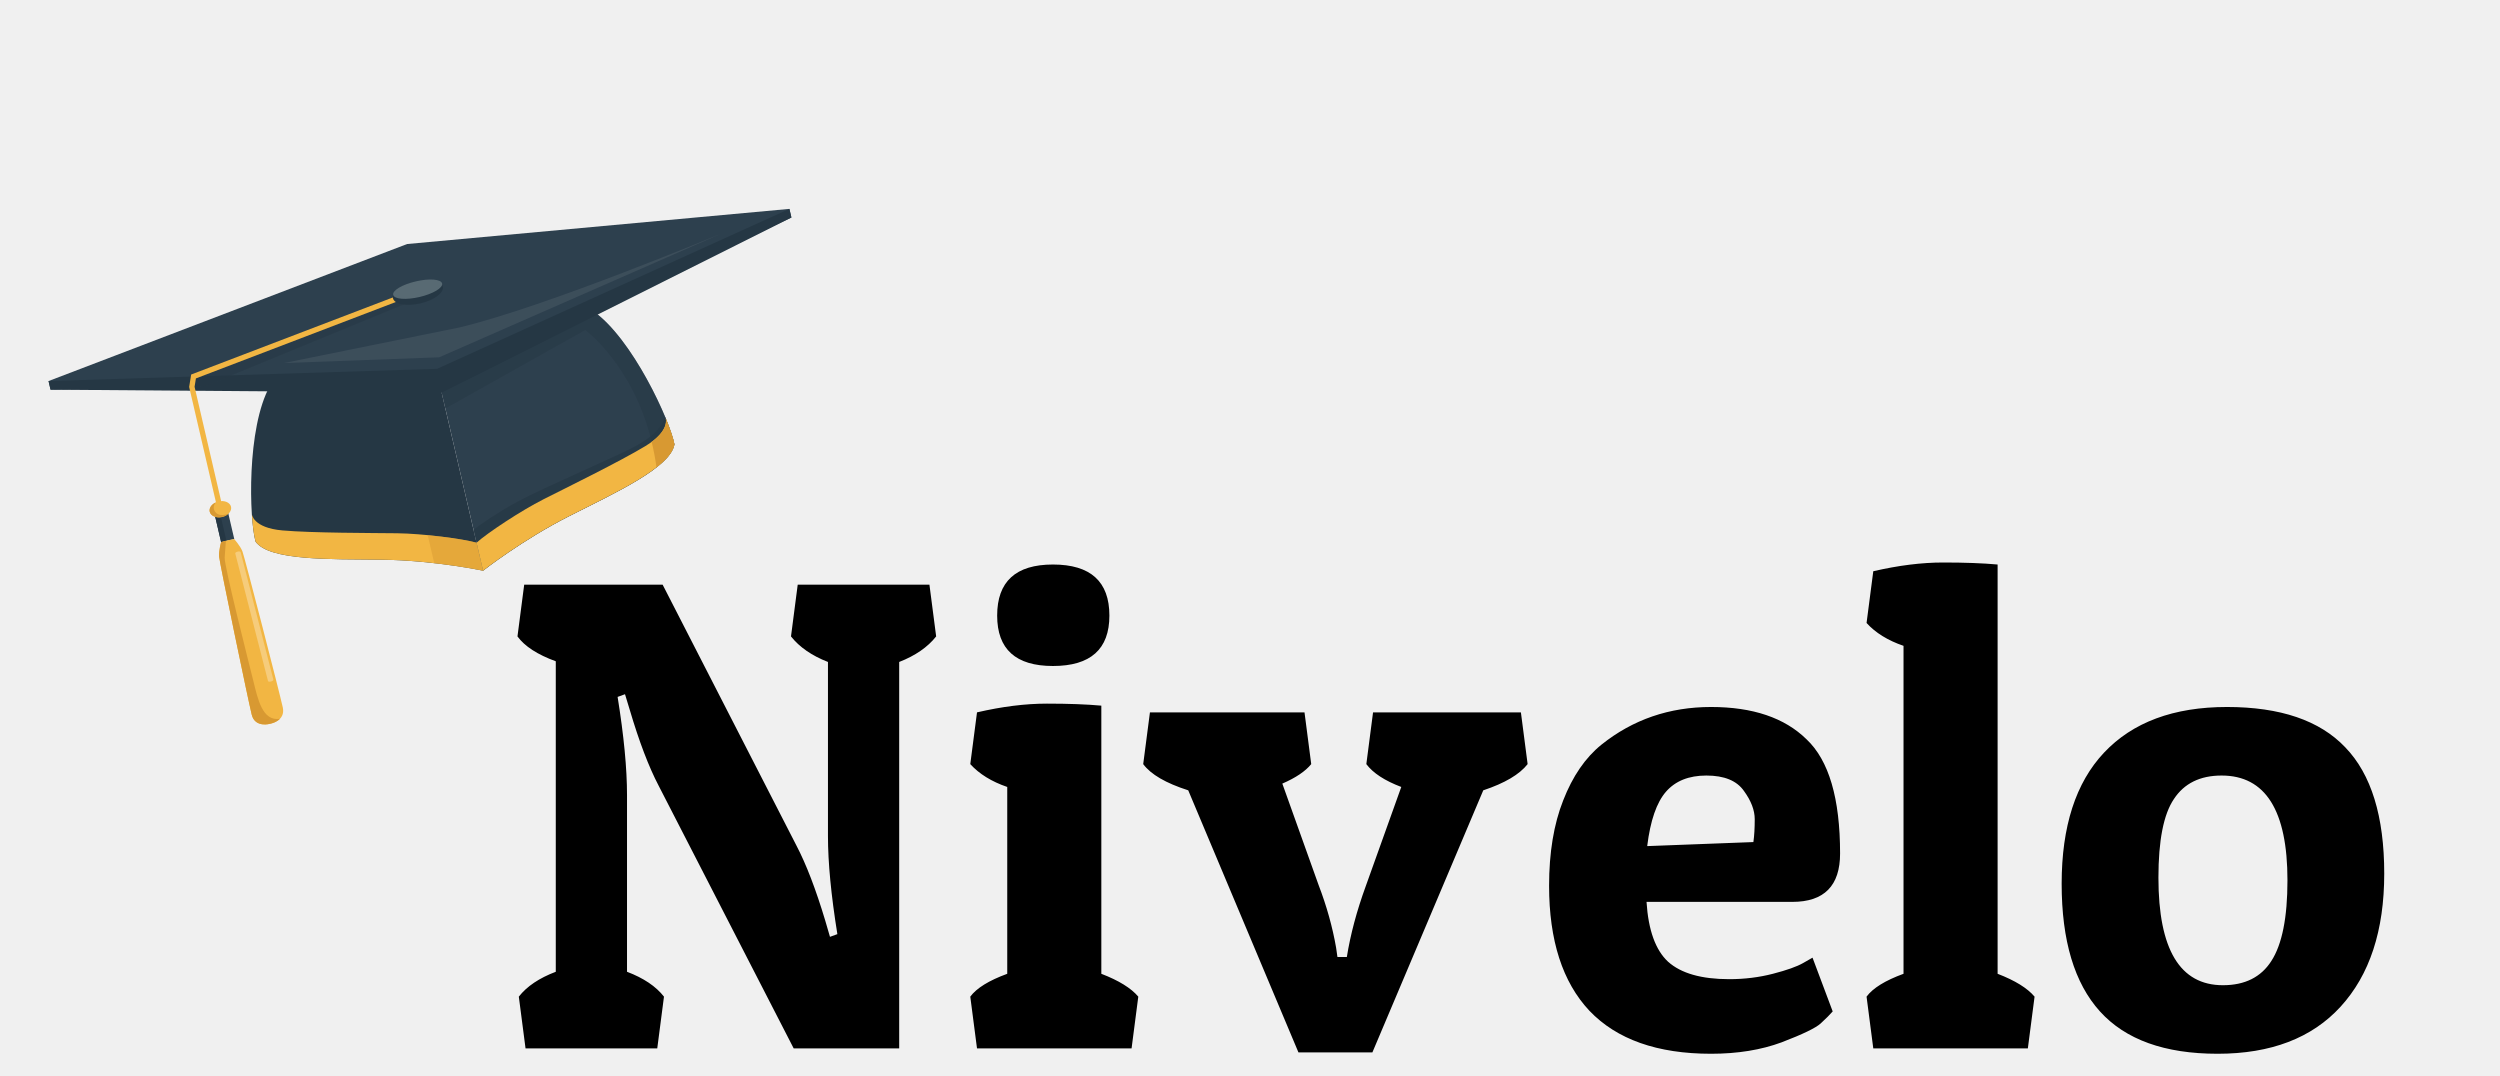
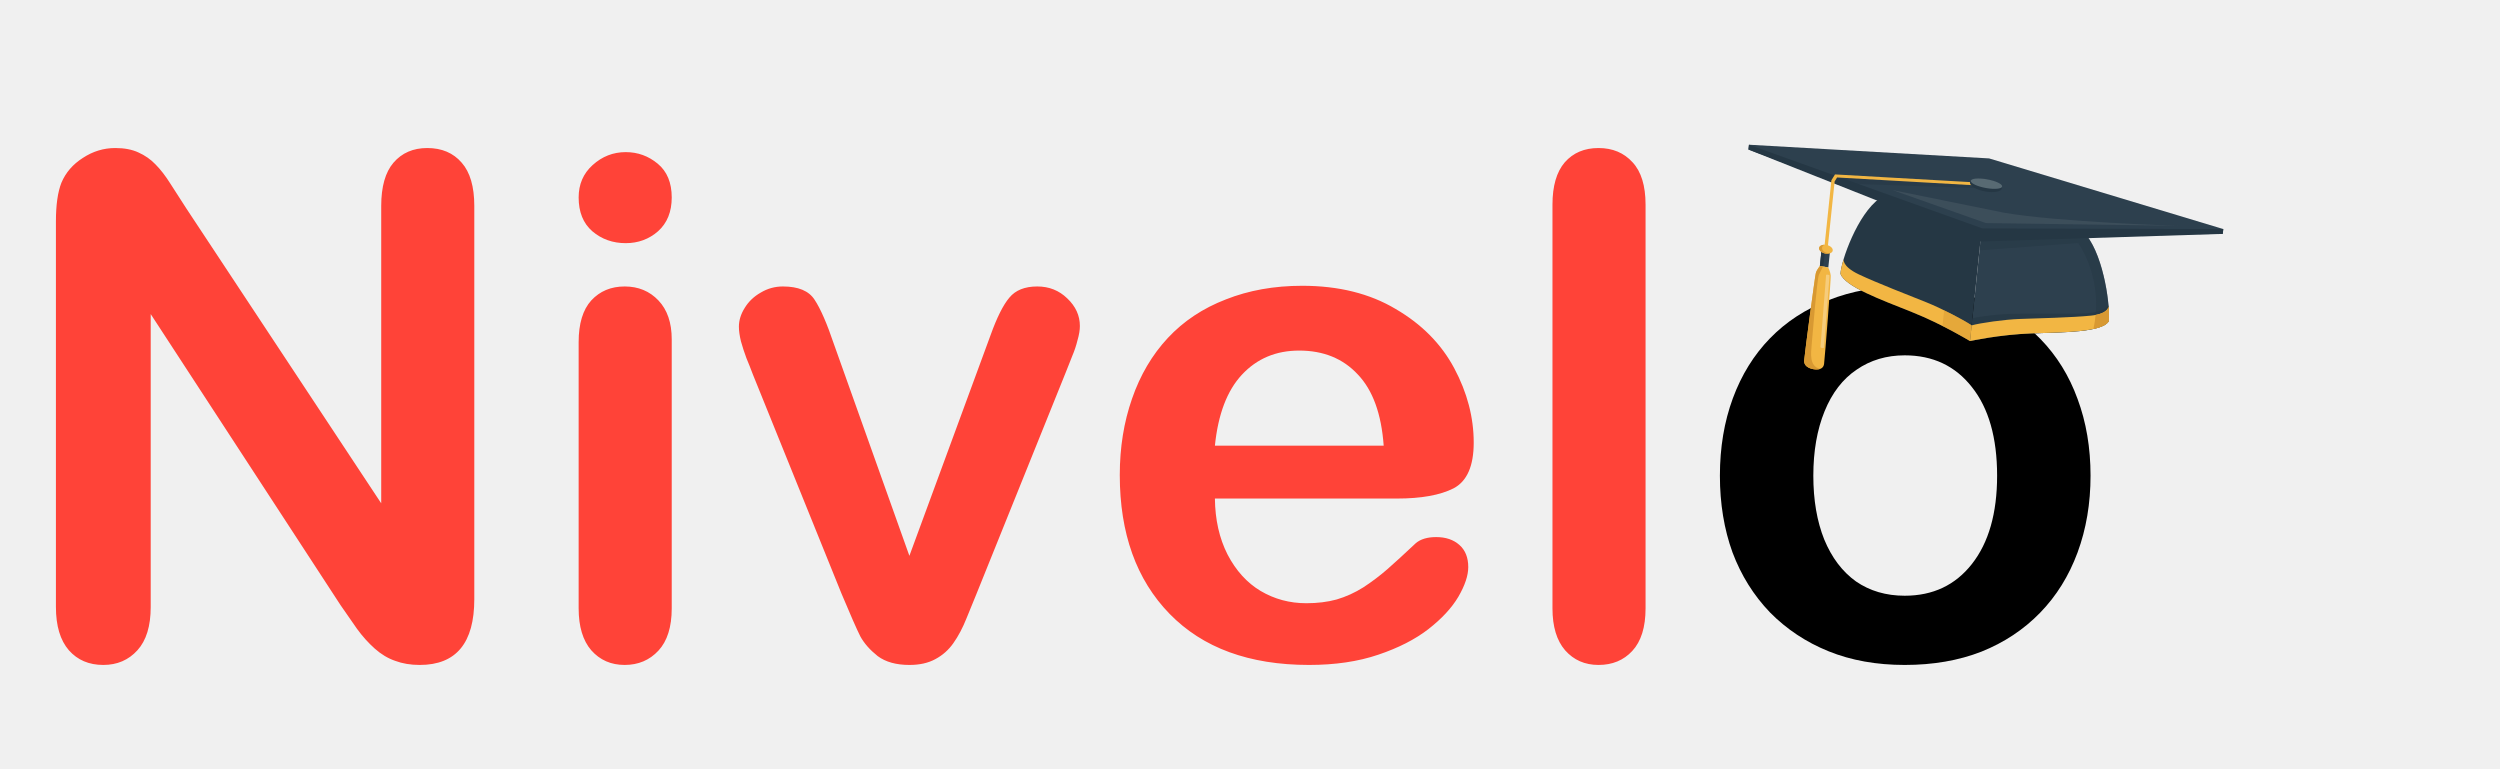
- <svg xmlns="http://www.w3.org/2000/svg" width="186" height="80" viewBox="0 0 186 80" fill="none">
-   <path d="M46.65 59.15V72.3C47.883 72.767 48.8 73.383 49.4 74.15L48.9 78H39.1L38.6 74.15C39.2 73.383 40.117 72.767 41.35 72.3V49.2C39.983 48.7 39.033 48.083 38.5 47.35L39 43.5H49.3L59.25 62.9C59.983 64.3 60.7 66.167 61.4 68.5L61.75 69.7L62.3 69.5C61.833 66.6 61.6 64.167 61.6 62.2V49.25C60.4 48.783 59.483 48.15 58.85 47.35L59.35 43.5H69.15L69.65 47.35C69.017 48.15 68.1 48.783 66.9 49.25V78H59.05L49 58.45C48.267 57.05 47.55 55.167 46.85 52.8L46.5 51.65L45.95 51.85C46.417 54.75 46.65 57.183 46.65 59.15ZM72.689 53C74.556 52.567 76.289 52.35 77.889 52.35C79.489 52.35 80.839 52.4 81.939 52.5V72.45C83.239 72.95 84.156 73.517 84.689 74.15L84.189 78H72.689L72.189 74.15C72.656 73.517 73.572 72.95 74.939 72.45V58.55C73.772 58.15 72.856 57.583 72.189 56.85L72.689 53ZM78.339 49.55C75.572 49.55 74.189 48.3 74.189 45.8C74.189 43.267 75.572 42 78.339 42C81.139 42 82.539 43.267 82.539 45.8C82.539 48.3 81.139 49.55 78.339 49.55ZM102.105 78.3H96.605L88.405 58.8C86.738 58.267 85.622 57.617 85.055 56.85L85.555 53H97.055L97.555 56.85C97.122 57.383 96.405 57.867 95.405 58.3L98.105 65.85C98.705 67.417 99.138 68.967 99.405 70.5L99.505 71.2H100.205C100.472 69.533 100.938 67.783 101.605 65.95L104.255 58.55C103.022 58.083 102.155 57.517 101.655 56.85L102.155 53H113.155L113.655 56.85C113.055 57.617 111.955 58.267 110.355 58.8L102.105 78.3ZM127.302 78.4C123.302 78.4 120.285 77.333 118.252 75.2C116.252 73.067 115.252 69.967 115.252 65.9C115.252 63.433 115.602 61.317 116.302 59.55C117.002 57.75 117.952 56.367 119.152 55.4C121.485 53.533 124.202 52.6 127.302 52.6C130.402 52.6 132.769 53.4 134.402 55C136.069 56.567 136.902 59.4 136.902 63.5C136.902 65.9 135.719 67.1 133.352 67.1H122.502C122.635 69.2 123.169 70.683 124.102 71.55C125.069 72.417 126.585 72.85 128.652 72.85C129.785 72.85 130.869 72.717 131.902 72.45C132.935 72.183 133.685 71.917 134.152 71.65L134.852 71.25L136.352 75.25C136.152 75.483 135.852 75.783 135.452 76.15C135.085 76.483 134.119 76.95 132.552 77.55C131.019 78.117 129.269 78.4 127.302 78.4ZM130.452 62.65C130.519 62.183 130.552 61.617 130.552 60.95C130.552 60.283 130.285 59.583 129.752 58.85C129.219 58.083 128.285 57.7 126.952 57.7C125.652 57.7 124.652 58.1 123.952 58.9C123.252 59.7 122.785 61.05 122.552 62.95L130.452 62.65ZM139.372 42.5C141.239 42.067 142.972 41.85 144.572 41.85C146.172 41.85 147.522 41.9 148.622 42V72.45C149.922 72.95 150.839 73.517 151.372 74.15L150.872 78H139.372L138.872 74.15C139.339 73.517 140.255 72.95 141.622 72.45V48.05C140.455 47.65 139.539 47.083 138.872 46.35L139.372 42.5ZM164.987 78.4C161.053 78.4 158.137 77.35 156.237 75.25C154.337 73.15 153.387 69.983 153.387 65.75C153.387 61.483 154.437 58.233 156.537 56C158.67 53.733 161.72 52.6 165.687 52.6C169.653 52.6 172.587 53.6 174.487 55.6C176.42 57.6 177.387 60.733 177.387 65C177.387 69.233 176.303 72.533 174.137 74.9C172.003 77.233 168.953 78.4 164.987 78.4ZM160.587 65.3C160.587 70.633 162.187 73.3 165.387 73.3C167.02 73.3 168.22 72.7 168.987 71.5C169.787 70.267 170.187 68.267 170.187 65.5C170.187 60.3 168.553 57.7 165.287 57.7C163.687 57.7 162.503 58.283 161.737 59.45C160.97 60.583 160.587 62.533 160.587 65.3Z" fill="black" />
+ <svg xmlns="http://www.w3.org/2000/svg" width="179" height="55" viewBox="0 0 179 55" fill="none">
+   <path d="M13.354 14.944L27.295 36.038V14.749C27.295 13.366 27.588 12.332 28.174 11.648C28.776 10.949 29.582 10.599 30.591 10.599C31.633 10.599 32.454 10.949 33.057 11.648C33.659 12.332 33.96 13.366 33.96 14.749V42.898C33.96 46.04 32.658 47.61 30.054 47.61C29.403 47.61 28.817 47.513 28.296 47.317C27.775 47.138 27.287 46.845 26.831 46.438C26.375 46.032 25.952 45.56 25.561 45.023C25.171 44.469 24.78 43.908 24.39 43.338L10.791 22.488V43.46C10.791 44.827 10.474 45.861 9.839 46.56C9.204 47.26 8.39 47.61 7.397 47.61C6.372 47.61 5.55 47.26 4.932 46.56C4.313 45.844 4.004 44.811 4.004 43.46V15.848C4.004 14.676 4.134 13.756 4.395 13.089C4.704 12.356 5.216 11.762 5.933 11.307C6.649 10.835 7.422 10.599 8.252 10.599C8.903 10.599 9.456 10.704 9.912 10.916C10.384 11.128 10.791 11.412 11.133 11.771C11.491 12.129 11.849 12.592 12.207 13.162C12.581 13.732 12.964 14.326 13.354 14.944ZM48.096 24.295V43.558C48.096 44.892 47.778 45.901 47.144 46.585C46.509 47.269 45.703 47.61 44.727 47.61C43.75 47.61 42.953 47.26 42.334 46.56C41.732 45.861 41.431 44.86 41.431 43.558V24.49C41.431 23.172 41.732 22.179 42.334 21.512C42.953 20.844 43.75 20.511 44.727 20.511C45.703 20.511 46.509 20.844 47.144 21.512C47.778 22.179 48.096 23.107 48.096 24.295ZM44.8 17.41C43.872 17.41 43.075 17.125 42.407 16.556C41.756 15.986 41.431 15.18 41.431 14.139C41.431 13.195 41.764 12.421 42.432 11.819C43.115 11.201 43.905 10.892 44.8 10.892C45.662 10.892 46.427 11.168 47.095 11.722C47.762 12.275 48.096 13.081 48.096 14.139C48.096 15.164 47.77 15.97 47.119 16.556C46.468 17.125 45.695 17.41 44.8 17.41ZM59.717 24.661L65.112 39.798L70.923 24.002C71.379 22.732 71.826 21.837 72.266 21.316C72.705 20.779 73.372 20.511 74.268 20.511C75.114 20.511 75.83 20.796 76.416 21.365C77.018 21.935 77.319 22.594 77.319 23.343C77.319 23.636 77.262 23.977 77.148 24.368C77.051 24.759 76.929 25.125 76.782 25.467C76.652 25.809 76.497 26.199 76.318 26.639L69.922 42.508C69.743 42.964 69.507 43.541 69.214 44.241C68.937 44.941 68.62 45.543 68.262 46.048C67.92 46.536 67.489 46.919 66.968 47.195C66.463 47.472 65.845 47.61 65.112 47.61C64.168 47.61 63.411 47.399 62.842 46.976C62.288 46.536 61.873 46.064 61.597 45.56C61.336 45.039 60.889 44.022 60.254 42.508L53.906 26.81C53.76 26.419 53.605 26.028 53.442 25.638C53.296 25.247 53.166 24.848 53.052 24.441C52.954 24.035 52.905 23.685 52.905 23.392C52.905 22.936 53.044 22.488 53.32 22.049C53.597 21.593 53.98 21.227 54.468 20.95C54.956 20.657 55.485 20.511 56.055 20.511C57.161 20.511 57.918 20.828 58.325 21.463C58.748 22.098 59.212 23.164 59.717 24.661ZM100.024 35.696H86.987C87.004 37.21 87.305 38.545 87.891 39.7C88.493 40.856 89.282 41.727 90.259 42.312C91.252 42.898 92.342 43.191 93.53 43.191C94.328 43.191 95.052 43.102 95.703 42.923C96.37 42.727 97.013 42.435 97.632 42.044C98.25 41.637 98.82 41.206 99.341 40.75C99.862 40.294 100.537 39.676 101.367 38.895C101.709 38.602 102.197 38.455 102.832 38.455C103.516 38.455 104.069 38.642 104.492 39.017C104.915 39.391 105.127 39.92 105.127 40.603C105.127 41.206 104.891 41.914 104.419 42.727C103.947 43.525 103.231 44.298 102.271 45.047C101.326 45.779 100.13 46.39 98.682 46.878C97.249 47.366 95.597 47.61 93.726 47.61C89.445 47.61 86.117 46.39 83.74 43.948C81.364 41.507 80.176 38.195 80.176 34.012C80.176 32.042 80.469 30.219 81.055 28.543C81.641 26.85 82.495 25.402 83.618 24.197C84.741 22.993 86.125 22.073 87.769 21.439C89.412 20.787 91.235 20.462 93.237 20.462C95.841 20.462 98.071 21.015 99.927 22.122C101.799 23.213 103.198 24.629 104.126 26.37C105.054 28.112 105.518 29.886 105.518 31.692C105.518 33.369 105.037 34.459 104.077 34.964C103.117 35.452 101.766 35.696 100.024 35.696ZM86.987 31.912H99.072C98.909 29.634 98.291 27.933 97.217 26.81C96.159 25.67 94.759 25.101 93.018 25.101C91.357 25.101 89.99 25.678 88.916 26.834C87.858 27.973 87.215 29.666 86.987 31.912ZM111.157 43.558V14.651C111.157 13.317 111.45 12.308 112.036 11.624C112.638 10.94 113.444 10.599 114.453 10.599C115.462 10.599 116.276 10.94 116.895 11.624C117.513 12.291 117.822 13.3 117.822 14.651V43.558C117.822 44.908 117.505 45.926 116.87 46.609C116.252 47.277 115.446 47.61 114.453 47.61C113.477 47.61 112.679 47.26 112.061 46.56C111.458 45.861 111.157 44.86 111.157 43.558Z" fill="#FF4338" />
+   <path d="M149.683 34.06C149.683 36.046 149.373 37.877 148.755 39.554C148.136 41.23 147.241 42.671 146.069 43.875C144.897 45.079 143.498 46.007 141.87 46.658C140.243 47.293 138.411 47.61 136.377 47.61C134.359 47.61 132.544 47.285 130.933 46.634C129.321 45.983 127.922 45.055 126.733 43.851C125.562 42.63 124.666 41.198 124.048 39.554C123.446 37.894 123.145 36.062 123.145 34.06C123.145 32.042 123.454 30.195 124.072 28.519C124.691 26.842 125.578 25.41 126.733 24.222C127.889 23.034 129.289 22.122 130.933 21.487C132.576 20.836 134.391 20.511 136.377 20.511C138.395 20.511 140.226 20.836 141.87 21.487C143.514 22.138 144.922 23.066 146.094 24.27C147.266 25.475 148.153 26.907 148.755 28.567C149.373 30.227 149.683 32.059 149.683 34.06ZM142.993 34.06C142.993 31.342 142.391 29.227 141.187 27.713C139.998 26.199 138.395 25.442 136.377 25.442C135.075 25.442 133.927 25.784 132.935 26.468C131.942 27.135 131.177 28.128 130.64 29.446C130.103 30.765 129.834 32.303 129.834 34.06C129.834 35.802 130.094 37.324 130.615 38.626C131.152 39.928 131.909 40.929 132.886 41.629C133.879 42.312 135.042 42.654 136.377 42.654C138.395 42.654 139.998 41.898 141.187 40.384C142.391 38.854 142.993 36.746 142.993 34.06Z" fill="black" />
  <g clip-path="url(#clip0)">
-     <path d="M16.962 38.096L15.982 38.323L16.449 40.331L17.429 40.103L16.962 38.096Z" fill="#2D404E" />
-     <path d="M16.382 38.231L15.982 38.323L16.449 40.331L16.848 40.238L16.382 38.231Z" fill="#253744" />
-     <path d="M32.691 28.482L35.939 42.459C35.939 42.459 38.862 40.164 42.346 38.401C45.831 36.639 49.875 34.788 50.178 33.06C49.863 31.352 47.06 25.168 44.099 23.122L32.691 28.482Z" fill="#2D404E" />
-     <path opacity="0.5" d="M49.526 31.109C48.471 28.554 46.33 24.664 44.099 23.122L32.691 28.482L33.135 30.394L43.546 24.554C43.546 24.554 47.093 27.159 48.485 32.875C49.776 31.922 49.548 31.172 49.526 31.109Z" fill="#253744" />
-     <path opacity="0.7" d="M47.398 33.128C46.287 33.784 40.443 36.267 38.489 37.331C36.987 38.148 35.745 39.016 35.231 39.419L35.937 42.459C35.937 42.459 38.86 40.164 42.345 38.401C45.829 36.639 49.873 34.788 50.176 33.06C50.096 32.627 49.856 31.905 49.494 31.037C49.083 32.08 48.297 32.597 47.398 33.128Z" fill="#253744" />
-     <path d="M30.29 18.155L3.611 28.35L3.761 28.992L32.69 28.482L58.88 16.183L58.731 15.541L30.29 18.155Z" fill="#2D404E" />
-     <path d="M18.039 41.029C17.871 40.598 17.421 40.106 17.421 40.106L16.933 40.201L16.452 40.331C16.452 40.331 16.265 40.971 16.305 41.432C16.344 41.894 18.476 52.162 18.728 53.171C18.979 54.18 20.104 53.847 20.104 53.847C20.104 53.847 21.26 53.65 21.04 52.634C20.821 51.617 18.207 41.461 18.039 41.029Z" fill="#F2B643" />
-     <path d="M32.69 28.482L35.938 42.459C35.938 42.459 32.302 41.688 28.397 41.642C24.493 41.597 20.047 41.719 19.014 40.302C18.542 38.63 18.332 31.844 20.088 28.702L32.69 28.482Z" fill="#253744" />
-     <path d="M35.454 40.376L35.938 42.459C35.938 42.459 38.861 40.164 42.346 38.401C45.83 36.639 49.874 34.788 50.177 33.06C50.099 32.639 49.87 31.943 49.523 31.105C49.523 31.105 49.9 32.048 48.012 33.191C46.123 34.334 42.107 36.303 40.438 37.146C38.77 37.989 36.261 39.65 35.454 40.376Z" fill="#F2B643" />
-     <path d="M58.731 15.541L58.881 16.183L32.861 29.216L3.761 28.992L3.611 28.35L32.519 27.44L58.731 15.541Z" fill="#253744" />
-     <path d="M16.53 38.464C16.968 38.362 17.262 38.021 17.188 37.702C17.114 37.383 16.699 37.206 16.261 37.308C15.824 37.41 15.529 37.751 15.603 38.07C15.677 38.389 16.092 38.566 16.53 38.464Z" fill="#F2B643" />
-     <path opacity="0.5" d="M49.582 31.251C49.602 31.3 49.623 31.351 49.642 31.399C49.623 31.351 49.602 31.3 49.582 31.251Z" fill="#253744" />
-     <path opacity="0.5" d="M49.705 31.565C49.722 31.608 49.739 31.652 49.755 31.694C49.739 31.652 49.722 31.608 49.705 31.565Z" fill="#253744" />
-     <path opacity="0.5" d="M49.816 31.859C49.83 31.896 49.845 31.935 49.858 31.971C49.845 31.935 49.83 31.896 49.816 31.859Z" fill="#253744" />
-     <path opacity="0.5" d="M49.914 32.135C49.925 32.167 49.937 32.2 49.947 32.232C49.937 32.2 49.925 32.167 49.914 32.135Z" fill="#253744" />
-     <path opacity="0.5" d="M49.871 33.749C49.85 33.78 49.827 33.811 49.804 33.842C49.827 33.811 49.85 33.78 49.871 33.749Z" fill="#253744" />
-     <path opacity="0.5" d="M50.068 32.616C50.075 32.641 50.084 32.668 50.09 32.692C50.084 32.668 50.075 32.641 50.068 32.616Z" fill="#253744" />
-     <path opacity="0.5" d="M49.985 33.568C49.96 33.612 49.933 33.657 49.904 33.701C49.933 33.657 49.959 33.613 49.985 33.568Z" fill="#253744" />
-     <path opacity="0.5" d="M49.592 34.095C49.574 34.115 49.555 34.135 49.536 34.156C49.555 34.135 49.574 34.115 49.592 34.095Z" fill="#253744" />
-     <path opacity="0.5" d="M49.758 33.902C49.727 33.941 49.694 33.981 49.66 34.02C49.694 33.981 49.727 33.941 49.758 33.902Z" fill="#253744" />
-     <path opacity="0.5" d="M49.246 34.437C49.236 34.447 49.225 34.457 49.214 34.466C49.225 34.457 49.236 34.447 49.246 34.437Z" fill="#253744" />
-     <path opacity="0.5" d="M49.996 32.385C50.005 32.414 50.016 32.444 50.024 32.473C50.016 32.444 50.005 32.414 49.996 32.385Z" fill="#253744" />
-     <path opacity="0.5" d="M50.131 33.24C50.116 33.287 50.099 33.334 50.079 33.381C50.099 33.334 50.116 33.287 50.131 33.24Z" fill="#253744" />
-     <path opacity="0.5" d="M50.068 33.403C50.05 33.444 50.03 33.484 50.008 33.525C50.03 33.484 50.05 33.444 50.068 33.403Z" fill="#253744" />
-     <path opacity="0.5" d="M50.176 33.06C50.168 33.108 50.155 33.157 50.141 33.205C50.155 33.157 50.168 33.109 50.176 33.06Z" fill="#253744" />
-     <path opacity="0.5" d="M50.125 32.828C50.13 32.847 50.136 32.869 50.14 32.888C50.136 32.87 50.13 32.847 50.125 32.828Z" fill="#253744" />
-     <path d="M49.523 31.105C49.523 31.105 49.524 31.107 49.525 31.11C49.545 31.158 49.564 31.204 49.582 31.251C49.563 31.202 49.544 31.155 49.523 31.105Z" fill="#F2B643" />
-     <path d="M49.536 34.155C49.447 34.249 49.351 34.343 49.246 34.437C49.351 34.343 49.448 34.249 49.536 34.155Z" fill="#F2B643" />
-     <path d="M49.66 34.021C49.638 34.045 49.616 34.07 49.593 34.095C49.615 34.07 49.638 34.045 49.66 34.021Z" fill="#F2B643" />
-     <path d="M49.907 33.7C49.896 33.717 49.884 33.733 49.873 33.75C49.884 33.733 49.896 33.717 49.907 33.7Z" fill="#F2B643" />
-     <path d="M49.985 33.57C49.994 33.555 50.002 33.539 50.01 33.524C50.002 33.54 49.994 33.555 49.985 33.57Z" fill="#F2B643" />
-     <path d="M50.09 32.692C50.103 32.74 50.114 32.784 50.125 32.828C50.114 32.784 50.103 32.74 50.09 32.692Z" fill="#F2B643" />
-     <path d="M49.803 33.842C49.788 33.862 49.773 33.882 49.757 33.902C49.773 33.882 49.788 33.862 49.803 33.842Z" fill="#F2B643" />
-     <path d="M50.079 33.381C50.075 33.388 50.072 33.395 50.069 33.403C50.072 33.395 50.075 33.388 50.079 33.381Z" fill="#F2B643" />
-     <path d="M50.14 32.889C50.155 32.95 50.167 33.007 50.176 33.06C50.167 33.007 50.155 32.95 50.14 32.889Z" fill="#F2B643" />
-     <path d="M49.947 32.232C49.965 32.285 49.981 32.334 49.996 32.385C49.981 32.334 49.965 32.285 49.947 32.232Z" fill="#F2B643" />
-     <path d="M50.025 32.472C50.041 32.523 50.054 32.569 50.067 32.616C50.054 32.569 50.041 32.523 50.025 32.472Z" fill="#F2B643" />
-     <path d="M49.859 31.971C49.88 32.028 49.898 32.081 49.916 32.135C49.898 32.081 49.88 32.028 49.859 31.971Z" fill="#F2B643" />
-     <path d="M50.142 33.205C50.138 33.217 50.135 33.229 50.13 33.241C50.135 33.229 50.138 33.217 50.142 33.205Z" fill="#F2B643" />
-     <path d="M49.643 31.399C49.665 31.456 49.686 31.51 49.707 31.565C49.686 31.51 49.665 31.456 49.643 31.399Z" fill="#F2B643" />
-     <path d="M49.756 31.694C49.777 31.75 49.797 31.804 49.817 31.859C49.797 31.804 49.777 31.75 49.756 31.694Z" fill="#F2B643" />
-     <path d="M50.067 33.403C50.071 33.396 50.074 33.389 50.078 33.381C50.098 33.334 50.115 33.287 50.13 33.24C50.134 33.228 50.137 33.216 50.141 33.205C50.155 33.156 50.167 33.108 50.175 33.06C50.166 33.007 50.154 32.95 50.139 32.888C50.135 32.869 50.128 32.847 50.124 32.828C50.112 32.784 50.102 32.74 50.089 32.692C50.082 32.668 50.074 32.641 50.066 32.616C50.053 32.569 50.04 32.523 50.024 32.472C50.016 32.444 50.005 32.413 49.996 32.385C49.98 32.334 49.965 32.285 49.947 32.232C49.937 32.2 49.925 32.166 49.914 32.135C49.895 32.081 49.877 32.028 49.857 31.971C49.844 31.935 49.83 31.896 49.816 31.859C49.796 31.804 49.776 31.75 49.755 31.694C49.739 31.652 49.722 31.608 49.705 31.565C49.684 31.51 49.663 31.456 49.641 31.399C49.622 31.351 49.601 31.3 49.581 31.251C49.562 31.204 49.544 31.158 49.524 31.11C49.545 31.172 49.774 31.922 48.483 32.876C48.629 33.474 48.752 34.107 48.843 34.774C48.975 34.671 49.099 34.568 49.214 34.465C49.224 34.456 49.235 34.447 49.245 34.437C49.349 34.343 49.446 34.249 49.535 34.155C49.554 34.135 49.573 34.115 49.591 34.095C49.614 34.07 49.637 34.045 49.658 34.02C49.692 33.981 49.725 33.941 49.756 33.902C49.772 33.882 49.787 33.862 49.802 33.842C49.825 33.81 49.848 33.78 49.869 33.749C49.88 33.733 49.892 33.717 49.903 33.701C49.931 33.657 49.958 33.613 49.983 33.568C49.992 33.554 49.999 33.539 50.007 33.525C50.029 33.484 50.049 33.444 50.067 33.403Z" fill="#D89932" />
-     <path d="M35.455 40.376L35.939 42.459C35.939 42.459 32.303 41.688 28.399 41.642C24.494 41.597 20.048 41.719 19.015 40.302C18.898 39.889 18.798 39.164 18.739 38.259C18.739 38.259 18.817 39.271 21.016 39.464C23.215 39.657 27.688 39.653 29.557 39.675C31.426 39.696 34.41 40.08 35.455 40.376Z" fill="#F2B643" />
-     <path opacity="0.5" d="M35.454 40.376C34.779 40.184 33.293 39.957 31.822 39.814L32.307 41.899C34.426 42.139 35.938 42.459 35.938 42.459L35.454 40.376Z" fill="#D89932" />
+     <path d="M131.02 18.073L130.416 17.966L130.303 19.046L130.907 19.154L131.02 18.073Z" fill="#2D404E" />
+     <path d="M130.662 18.01L130.416 17.966L130.303 19.046L130.549 19.09L130.662 18.01Z" fill="#253744" />
+     <path d="M141.839 16.899L141.053 24.419C141.053 24.419 143.16 23.954 145.487 23.872C147.814 23.79 150.478 23.79 150.978 23.017C151.121 22.116 150.687 18.485 149.38 16.831L141.839 16.899Z" fill="#2D404E" />
+     <path opacity="0.5" d="M150.974 21.923C150.854 20.446 150.365 18.077 149.38 16.831L141.839 16.899L141.731 17.928L148.793 17.404C148.793 17.404 150.33 19.461 150.045 22.551C150.964 22.374 150.975 21.959 150.974 21.923Z" fill="#253744" />
+     <path opacity="0.7" d="M149.376 22.432C148.615 22.503 144.802 22.41 143.483 22.493C142.468 22.556 141.594 22.702 141.223 22.784L141.052 24.419C141.052 24.419 143.159 23.953 145.486 23.872C147.813 23.79 150.477 23.79 150.977 23.017C151.014 22.789 151.013 22.384 150.97 21.881C150.538 22.297 149.99 22.374 149.376 22.432Z" fill="#253744" />
+     <path d="M142.419 11.342L125.225 10.362L125.189 10.708L141.838 16.899L159.15 16.746L159.187 16.401L142.419 11.342Z" fill="#2D404E" />
+     <path d="M131.082 19.74C131.068 19.493 130.903 19.154 130.903 19.154L130.606 19.091L130.306 19.047C130.306 19.047 130.078 19.317 130.013 19.55C129.949 19.783 129.226 25.252 129.179 25.799C129.132 26.345 129.839 26.433 129.839 26.433C129.839 26.433 130.537 26.595 130.604 26.052C130.671 25.509 131.097 19.988 131.082 19.74Z" fill="#F2B643" />
+     <path d="M141.838 16.899L141.053 24.419C141.053 24.419 139.118 23.235 136.893 22.344C134.667 21.453 132.1 20.522 131.777 19.603C131.824 18.685 132.987 15.338 134.586 14.201L141.838 16.899Z" fill="#253744" />
+     <path d="M141.17 23.298L141.053 24.419C141.053 24.419 143.16 23.954 145.487 23.872C147.814 23.79 150.478 23.79 150.978 23.017C151.013 22.795 151.013 22.406 150.974 21.921C150.974 21.921 151.011 22.463 149.714 22.599C148.417 22.734 145.747 22.798 144.633 22.837C143.519 22.876 141.769 23.125 141.17 23.298Z" fill="#F2B643" />
+     <path d="M159.187 16.401L159.151 16.746L141.797 17.294L125.189 10.708L125.225 10.362L141.938 16.354L159.187 16.401Z" fill="#253744" />
+     <path d="M130.704 18.157C130.973 18.205 131.207 18.104 131.225 17.932C131.242 17.761 131.038 17.582 130.769 17.535C130.499 17.487 130.266 17.587 130.248 17.759C130.23 17.931 130.434 18.109 130.704 18.157Z" fill="#F2B643" />
+     <path opacity="0.5" d="M150.98 22.005C150.982 22.033 150.984 22.062 150.986 22.09C150.984 22.062 150.982 22.033 150.98 22.005Z" fill="#253744" />
+     <path opacity="0.5" d="M150.991 22.185C150.992 22.21 150.994 22.235 150.995 22.259C150.994 22.235 150.992 22.21 150.991 22.185Z" fill="#253744" />
+     <path opacity="0.5" d="M150.999 22.353C151 22.374 151.001 22.396 151.001 22.417C151.001 22.396 151 22.374 150.999 22.353Z" fill="#253744" />
+     <path opacity="0.5" d="M151.003 22.509C151.003 22.527 151.003 22.546 151.003 22.563C151.003 22.546 151.003 22.527 151.003 22.509Z" fill="#253744" />
+     <path opacity="0.5" d="M150.672 23.284C150.654 23.294 150.636 23.304 150.616 23.314C150.636 23.304 150.654 23.294 150.672 23.284Z" fill="#253744" />
+     <path opacity="0.5" d="M150.999 22.777C150.998 22.79 150.998 22.805 150.997 22.819C150.998 22.805 150.998 22.79 150.999 22.777Z" fill="#253744" />
+     <path opacity="0.5" d="M150.772 23.222C150.749 23.238 150.726 23.253 150.701 23.268C150.726 23.253 150.749 23.238 150.772 23.222Z" fill="#253744" />
+     <path opacity="0.5" d="M150.447 23.39C150.433 23.396 150.418 23.401 150.403 23.407C150.418 23.401 150.433 23.396 150.447 23.39Z" fill="#253744" />
+     <path opacity="0.5" d="M150.579 23.333C150.553 23.345 150.527 23.357 150.5 23.369C150.527 23.357 150.553 23.345 150.579 23.333Z" fill="#253744" />
+     <path opacity="0.5" d="M150.186 23.48C150.178 23.482 150.169 23.485 150.161 23.487C150.169 23.485 150.178 23.482 150.186 23.48Z" fill="#253744" />
+     <path opacity="0.5" d="M151.002 22.649C151.002 22.665 151.002 22.682 151.002 22.698C151.002 22.682 151.002 22.665 151.002 22.649Z" fill="#253744" />
+     <path opacity="0.5" d="M150.917 23.094C150.9 23.114 150.881 23.133 150.861 23.151C150.881 23.133 150.9 23.114 150.917 23.094Z" fill="#253744" />
+     <path opacity="0.5" d="M150.851 23.16C150.833 23.175 150.814 23.191 150.794 23.206C150.814 23.191 150.833 23.175 150.851 23.16Z" fill="#253744" />
+     <path opacity="0.5" d="M150.977 23.017C150.963 23.038 150.947 23.059 150.93 23.079C150.947 23.059 150.963 23.039 150.977 23.017Z" fill="#253744" />
+     <path opacity="0.5" d="M150.992 22.892C150.991 22.903 150.991 22.915 150.99 22.925C150.991 22.915 150.991 22.903 150.992 22.892Z" fill="#253744" />
+     <path d="M150.974 21.921C150.974 21.921 150.974 21.922 150.974 21.923C150.976 21.951 150.978 21.978 150.98 22.005C150.978 21.977 150.976 21.95 150.974 21.921Z" fill="#F2B643" />
+     <path d="M150.404 23.407C150.335 23.433 150.262 23.457 150.185 23.48C150.262 23.457 150.335 23.433 150.404 23.407Z" fill="#F2B643" />
+     <path d="M150.5 23.369C150.483 23.376 150.465 23.383 150.448 23.39C150.465 23.383 150.483 23.376 150.5 23.369Z" fill="#F2B643" />
+     <path d="M150.703 23.268C150.693 23.274 150.683 23.28 150.672 23.286C150.682 23.28 150.693 23.274 150.703 23.268Z" fill="#F2B643" />
+     <path d="M150.772 23.224C150.78 23.218 150.787 23.212 150.795 23.206C150.787 23.212 150.78 23.218 150.772 23.224Z" fill="#F2B643" />
+     <path d="M150.997 22.819C150.996 22.845 150.993 22.868 150.991 22.892C150.993 22.868 150.996 22.845 150.997 22.819Z" fill="#F2B643" />
+     <path d="M150.616 23.314C150.603 23.32 150.591 23.327 150.578 23.333C150.591 23.327 150.604 23.32 150.616 23.314Z" fill="#F2B643" />
+     <path d="M150.861 23.151C150.858 23.154 150.854 23.157 150.851 23.16C150.854 23.157 150.858 23.154 150.861 23.151Z" fill="#F2B643" />
+     <path d="M150.989 22.925C150.986 22.958 150.982 22.989 150.977 23.017C150.982 22.989 150.986 22.959 150.989 22.925Z" fill="#F2B643" />
+     <path d="M151.003 22.563C151.004 22.593 151.003 22.62 151.003 22.648C151.003 22.62 151.004 22.593 151.003 22.563Z" fill="#F2B643" />
+     <path d="M151.002 22.698C151.002 22.725 151 22.751 150.999 22.777C151 22.751 151.002 22.725 151.002 22.698Z" fill="#F2B643" />
+     <path d="M151.002 22.417C151.003 22.449 151.003 22.478 151.003 22.509C151.003 22.478 151.003 22.449 151.002 22.417Z" fill="#F2B643" />
+     <path d="M150.931 23.08C150.926 23.085 150.922 23.09 150.917 23.096C150.922 23.09 150.926 23.085 150.931 23.08Z" fill="#F2B643" />
+     <path d="M150.986 22.09C150.988 22.123 150.99 22.154 150.991 22.185C150.99 22.154 150.988 22.123 150.986 22.09Z" fill="#F2B643" />
+     <path d="M150.996 22.259C150.997 22.291 150.998 22.322 150.999 22.353C150.998 22.322 150.997 22.291 150.996 22.259Z" fill="#F2B643" />
+     <path d="M150.851 23.16C150.854 23.157 150.857 23.154 150.861 23.151C150.881 23.133 150.9 23.114 150.917 23.094C150.922 23.089 150.926 23.084 150.93 23.079C150.947 23.059 150.963 23.039 150.977 23.017C150.982 22.989 150.986 22.958 150.989 22.925C150.99 22.915 150.991 22.903 150.992 22.892C150.994 22.868 150.996 22.845 150.997 22.819C150.998 22.805 150.998 22.79 150.999 22.777C151 22.751 151.001 22.725 151.002 22.698C151.002 22.682 151.002 22.665 151.003 22.648C151.003 22.62 151.004 22.593 151.003 22.563C151.004 22.546 151.003 22.527 151.003 22.509C151.002 22.478 151.002 22.448 151.001 22.417C151.001 22.396 151 22.374 150.999 22.353C150.998 22.322 150.997 22.291 150.995 22.259C150.994 22.235 150.993 22.21 150.991 22.185C150.99 22.154 150.988 22.123 150.986 22.09C150.984 22.062 150.982 22.033 150.979 22.005C150.978 21.978 150.976 21.951 150.973 21.923C150.974 21.958 150.963 22.374 150.044 22.551C150.014 22.874 149.965 23.209 149.891 23.554C149.986 23.533 150.076 23.511 150.161 23.486C150.169 23.484 150.177 23.482 150.185 23.48C150.262 23.457 150.335 23.433 150.404 23.407C150.419 23.401 150.433 23.396 150.448 23.39C150.465 23.383 150.483 23.376 150.5 23.369C150.527 23.357 150.553 23.345 150.578 23.333C150.591 23.327 150.604 23.32 150.616 23.314C150.635 23.304 150.654 23.294 150.672 23.284C150.681 23.278 150.691 23.273 150.7 23.268C150.725 23.253 150.749 23.237 150.771 23.221C150.779 23.216 150.786 23.211 150.793 23.205C150.813 23.191 150.833 23.175 150.851 23.16Z" fill="#D89932" />
+     <path d="M141.17 23.298L141.053 24.419C141.053 24.419 139.118 23.235 136.893 22.344C134.667 21.453 132.101 20.522 131.777 19.603C131.789 19.377 131.868 19.002 132.006 18.548C132.006 18.548 131.859 19.058 133.081 19.641C134.302 20.225 136.862 21.218 137.928 21.645C138.993 22.071 140.628 22.922 141.17 23.298Z" fill="#F2B643" />
+     <path opacity="0.5" d="M141.169 23.298C140.819 23.055 140.012 22.613 139.198 22.216L139.08 23.338C140.248 23.927 141.052 24.419 141.052 24.419L141.169 23.298Z" fill="#D89932" />
    <g opacity="0.7">
-       <path opacity="0.7" d="M15.119 28.792L14.274 28.784L14.491 27.974L30.407 21.788L30.645 22.403L15.119 28.792Z" fill="#253744" />
+       <path opacity="0.7" d="M131.726 13.139L131.244 12.947L131.522 12.601L141.799 13.135L141.818 13.487L131.726 13.139Z" fill="#253744" />
    </g>
-     <path d="M16.497 37.476L16.112 37.565L14.073 28.79L14.222 27.865L29.689 21.953L29.83 22.323L14.576 28.154L14.476 28.776L16.497 37.476Z" fill="#F2B643" />
-     <path d="M31.28 22.573C32.305 22.335 33.051 21.777 32.946 21.326C32.841 20.875 31.925 20.703 30.901 20.941C29.876 21.179 29.13 21.738 29.235 22.189C29.339 22.639 30.255 22.812 31.28 22.573Z" fill="#253744" />
-     <path d="M31.208 22.098C32.213 21.864 32.968 21.414 32.893 21.092C32.818 20.771 31.943 20.699 30.937 20.933C29.932 21.166 29.178 21.616 29.253 21.938C29.327 22.26 30.203 22.331 31.208 22.098Z" fill="#586A73" />
-     <path opacity="0.1" d="M34.147 24.37L21.128 27.01L32.675 26.584L53.691 17.366C53.691 17.366 40.524 22.867 34.147 24.37Z" fill="#C6CBCB" />
-     <path d="M16.991 38.227C16.874 38.335 16.715 38.421 16.53 38.464C16.092 38.566 15.677 38.389 15.603 38.07C15.54 37.801 15.74 37.516 16.067 37.372C16.067 37.372 15.78 37.645 15.957 37.997C16.231 38.542 16.991 38.227 16.991 38.227Z" fill="#D89932" />
-     <path d="M18.851 50.674C18.486 49.201 16.679 42.105 16.716 41.487C16.738 41.123 16.777 40.602 16.806 40.236L16.453 40.331C16.453 40.331 16.266 40.971 16.305 41.432C16.345 41.894 18.477 52.162 18.729 53.171C18.98 54.18 20.104 53.846 20.104 53.846C20.104 53.846 20.54 53.772 20.826 53.479C19.522 53.679 19.185 52.021 18.851 50.674Z" fill="#D89932" />
-     <path opacity="0.3" d="M20.34 50.57C20.352 50.616 20.272 50.676 20.162 50.704C20.052 50.733 19.953 50.718 19.941 50.672L17.503 41.174C17.491 41.128 17.571 41.068 17.681 41.04C17.791 41.011 17.89 41.026 17.902 41.072L20.34 50.57Z" fill="white" />
+     <path d="M130.872 17.669L130.634 17.626L131.128 12.905L131.388 12.488L141.356 13.055L141.367 13.267L131.536 12.707L131.361 12.988L130.872 17.669Z" fill="#F2B643" />
+     <path d="M142.149 13.711C142.78 13.823 143.313 13.718 143.338 13.475C143.364 13.233 142.872 12.945 142.241 12.833C141.609 12.72 141.077 12.826 141.052 13.069C141.026 13.311 141.518 13.599 142.149 13.711Z" fill="#253744" />
+     <path d="M142.198 13.463C142.817 13.573 143.334 13.523 143.352 13.35C143.37 13.176 142.883 12.947 142.263 12.837C141.644 12.727 141.127 12.778 141.109 12.951C141.091 13.124 141.578 13.353 142.198 13.463Z" fill="#586A73" />
+     <path opacity="0.1" d="M143.45 15.223L135.502 13.61L142.189 15.972L155.958 16.166C155.958 16.166 147.383 15.911 143.45 15.223Z" fill="#C6CBCB" />
+     <path d="M131.013 18.144C130.925 18.171 130.818 18.177 130.704 18.157C130.434 18.109 130.23 17.931 130.248 17.759C130.263 17.614 130.431 17.52 130.645 17.523C130.645 17.523 130.43 17.591 130.465 17.802C130.518 18.128 131.013 18.144 131.013 18.144Z" fill="#D89932" />
+     <path d="M129.722 24.612C129.792 23.814 130.1 19.961 130.238 19.669C130.32 19.496 130.441 19.252 130.527 19.08L130.307 19.047C130.307 19.047 130.079 19.317 130.014 19.55C129.949 19.784 129.227 25.252 129.18 25.799C129.133 26.346 129.839 26.434 129.839 26.434C129.839 26.434 130.102 26.494 130.321 26.415C129.538 26.222 129.658 25.341 129.722 24.612Z" fill="#D89932" />
+     <path opacity="0.3" d="M130.594 24.892C130.592 24.917 130.535 24.929 130.466 24.918C130.398 24.907 130.344 24.878 130.346 24.854L130.748 19.691C130.75 19.666 130.807 19.655 130.875 19.666C130.944 19.676 130.997 19.705 130.996 19.73L130.594 24.892Z" fill="white" />
  </g>
  <defs>
    <clipPath id="clip0">
-       <rect width="56.589" height="56.589" fill="white" transform="translate(0 12.8085) rotate(-13.0819)" />
+       <rect width="34.494" height="29.82" fill="white" transform="matrix(0.984558 0.175058 -0.103924 0.994585 126.099 2.00003)" />
    </clipPath>
  </defs>
</svg>
